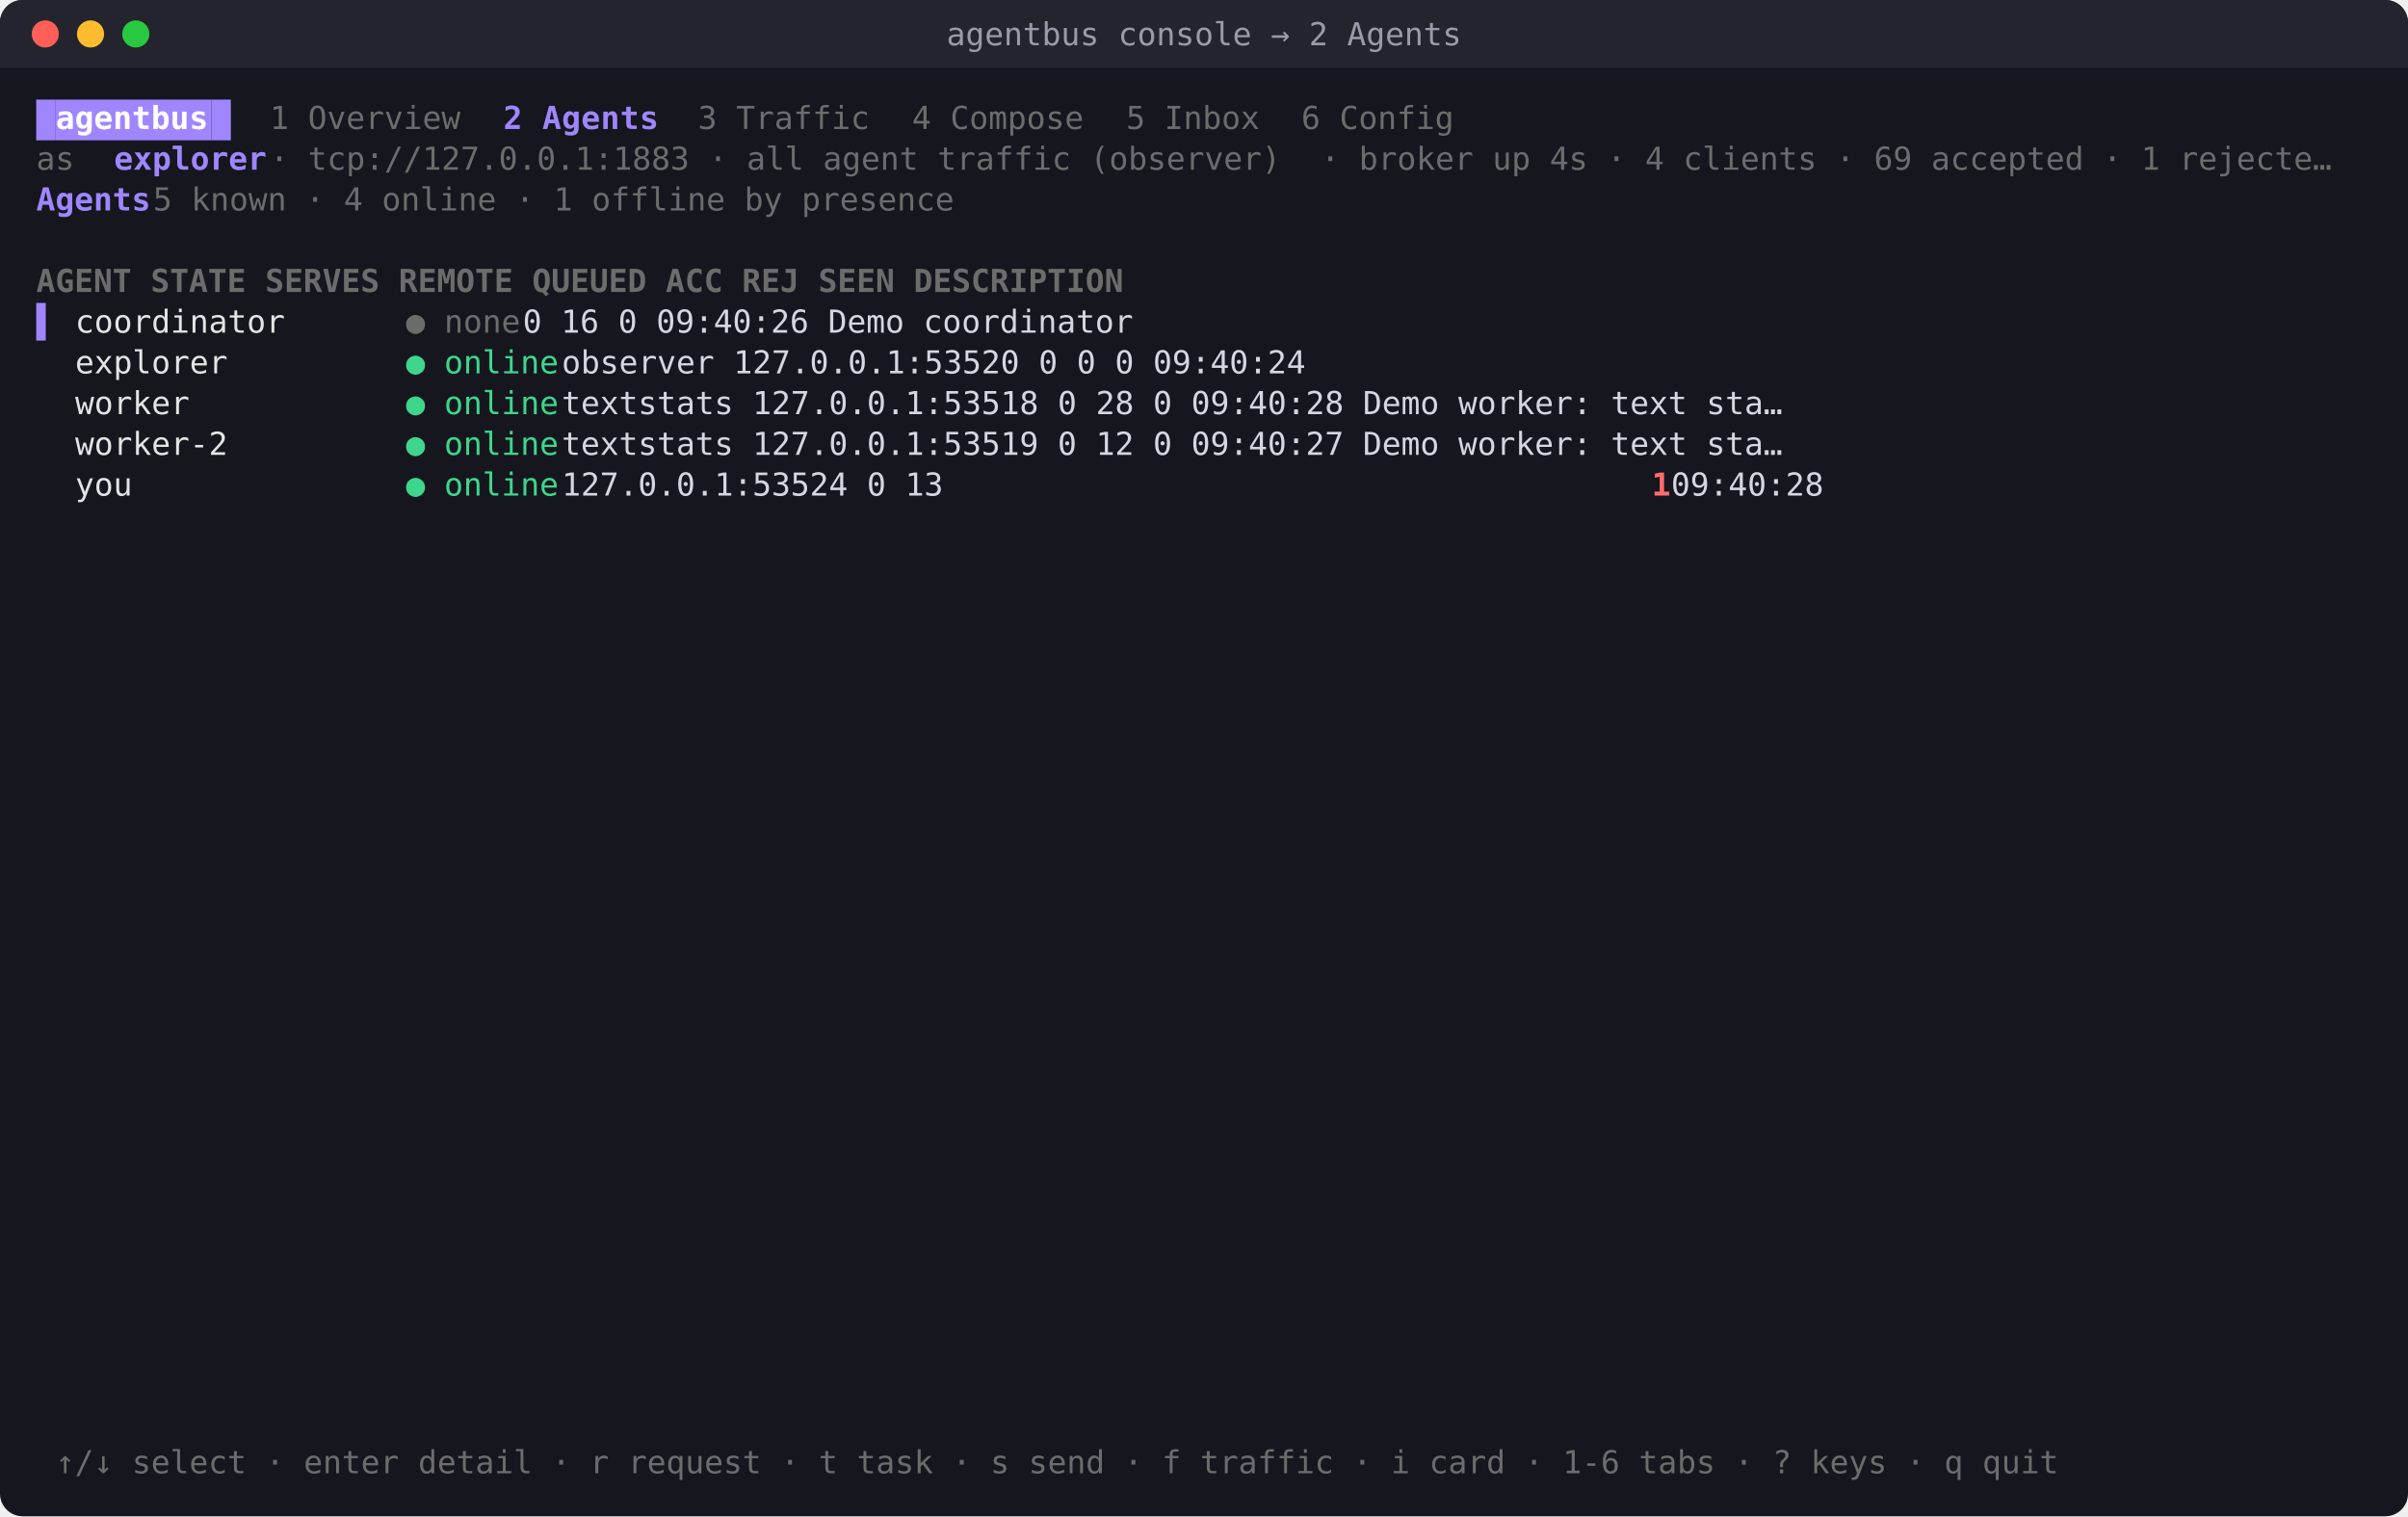
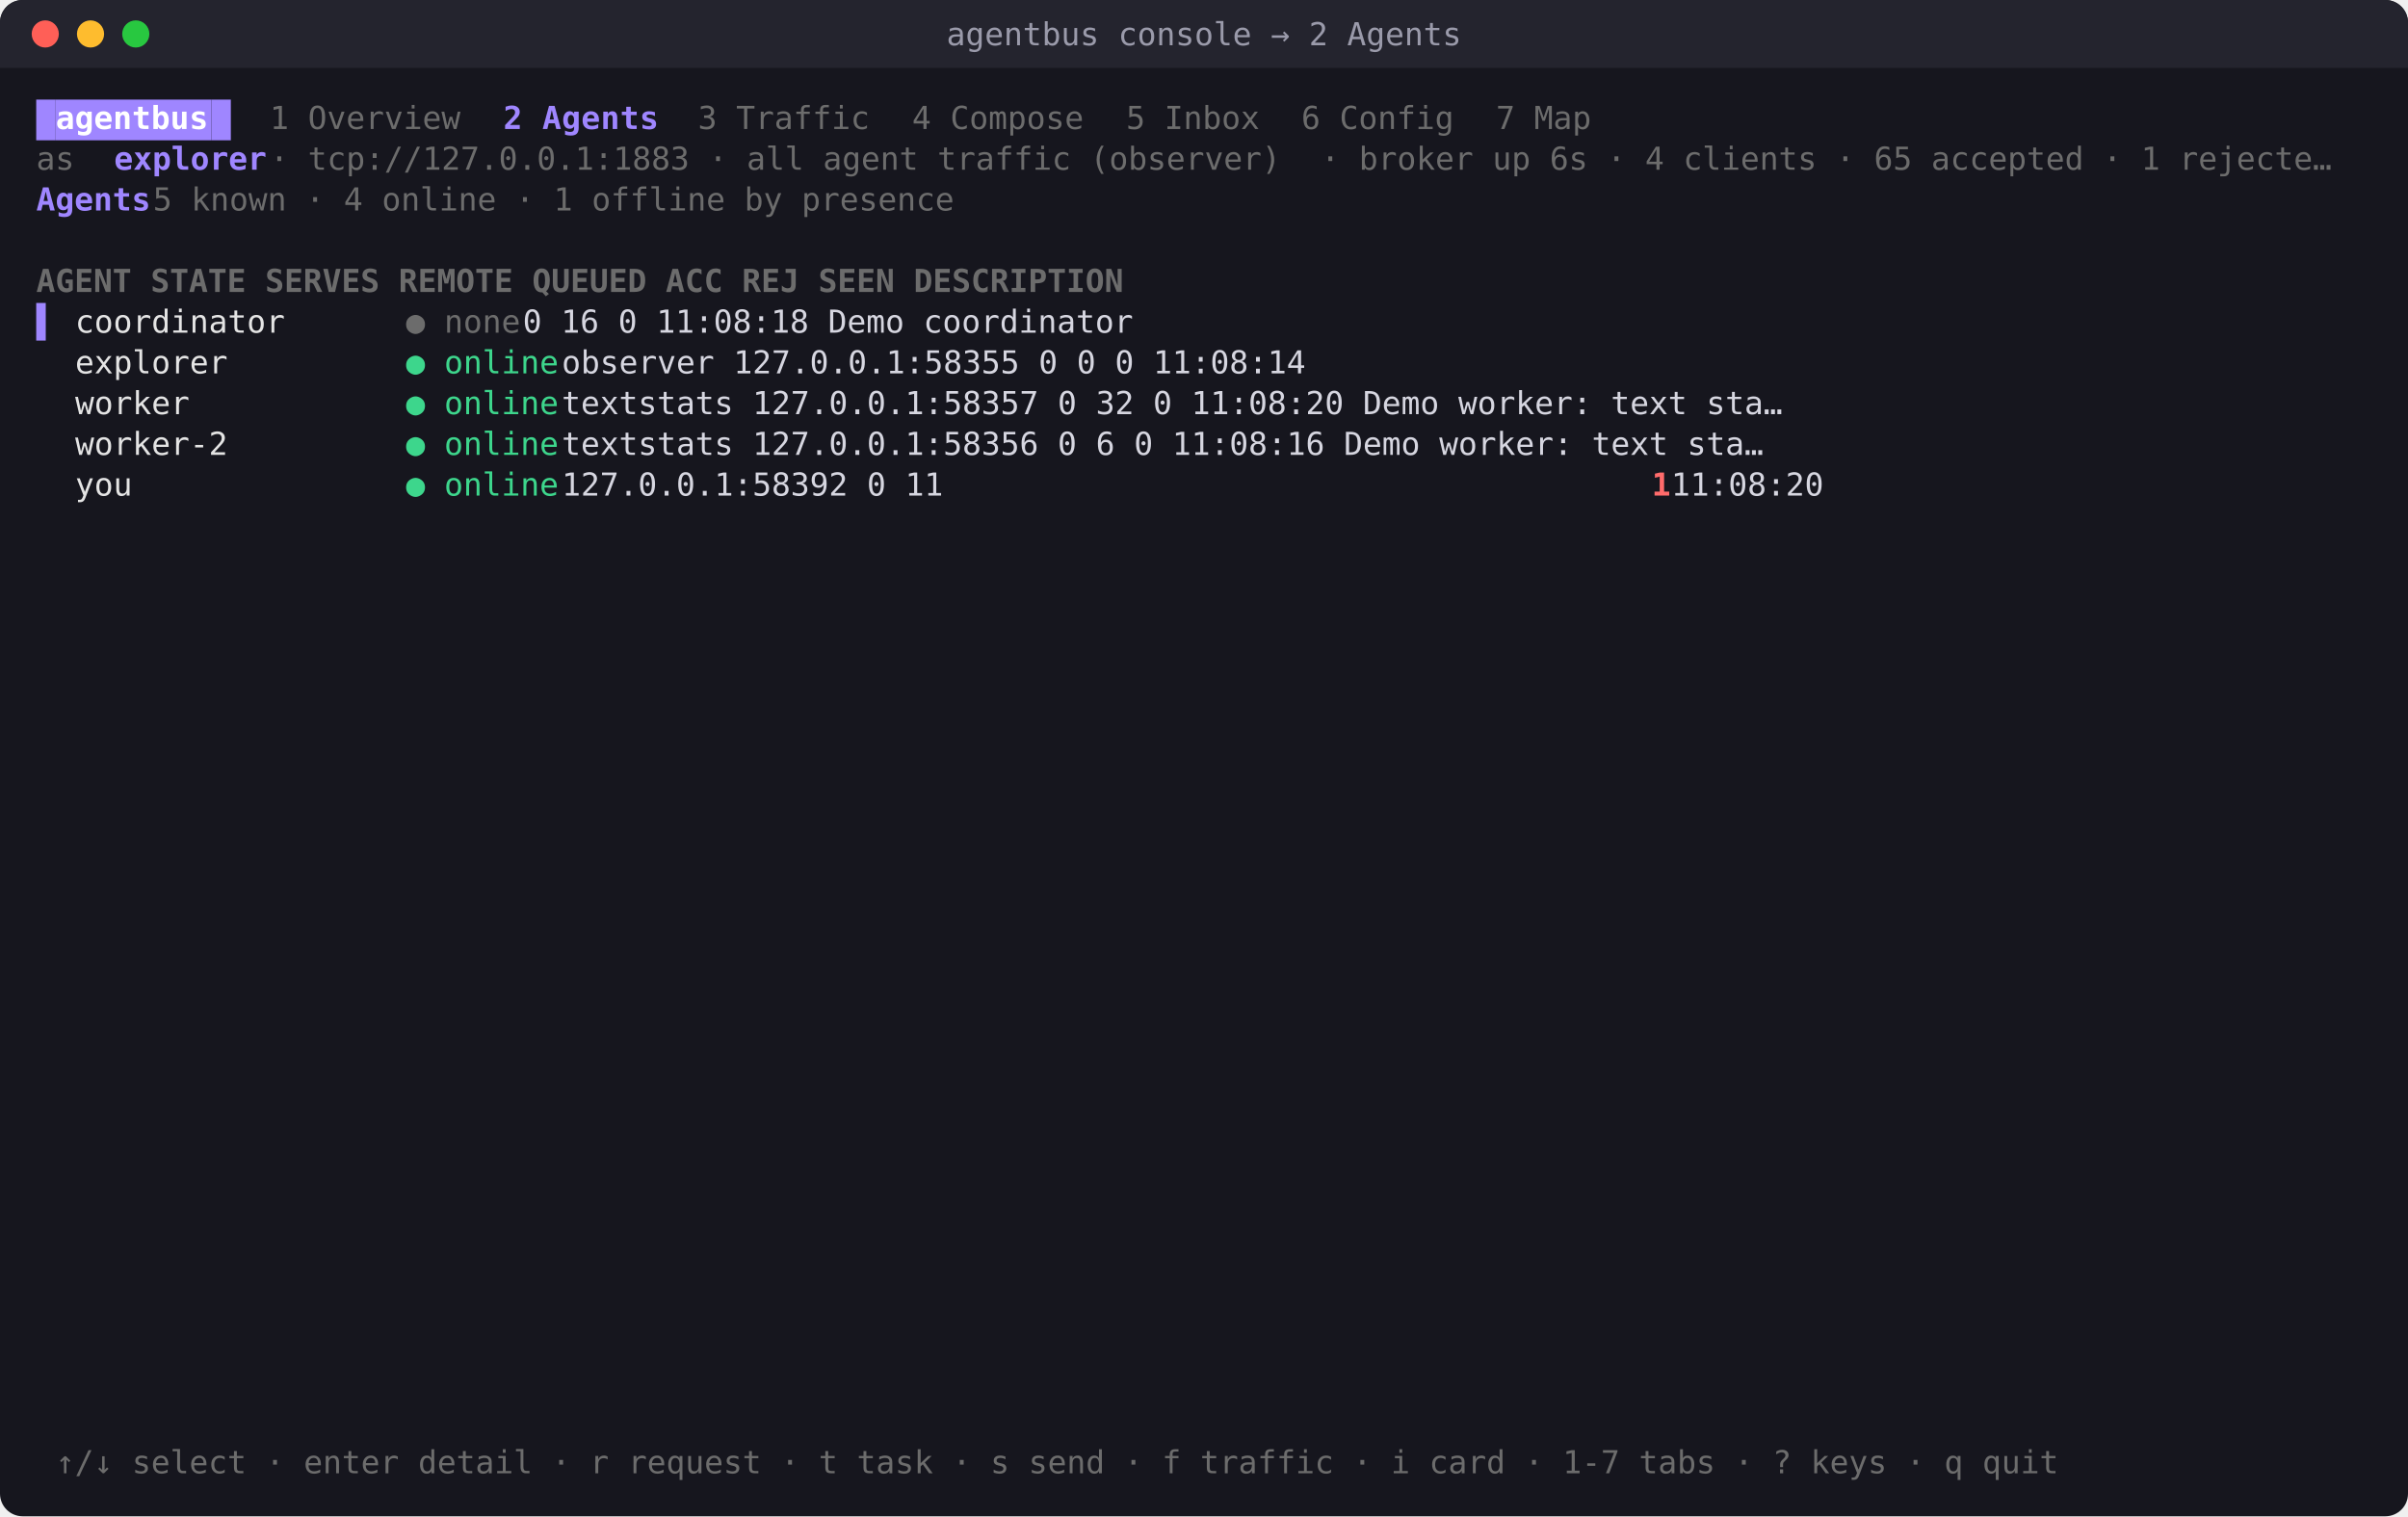
<svg xmlns="http://www.w3.org/2000/svg" width="1064" height="670" viewBox="0 0 1064 670">
  <style>text{font-family:"SF Mono",Menlo,Monaco,Consolas,"DejaVu Sans Mono",monospace;font-size:14px;white-space:pre}</style>
  <rect width="1064" height="670" rx="10" fill="#16161E" />
  <path d="M0 10a10 10 0 0 1 10-10h1044a10 10 0 0 1 10 10v20H0z" fill="#24242E" />
  <circle cx="20" cy="15" r="6" fill="#FF5F57" />
  <circle cx="40" cy="15" r="6" fill="#FEBC2E" />
  <circle cx="60" cy="15" r="6" fill="#28C840" />
  <text x="532" y="20" fill="#9A9AAA" text-anchor="middle">agentbus console  →  2 Agents</text>
-   <clipPath id="term-36024c5f">
+   <clipPath id="term-e56a41a9">
    <rect x="16.0" y="44" width="1032.0" height="626" />
  </clipPath>
-   <g clip-path="url(#term-36024c5f)">
+   <g clip-path="url(#term-e56a41a9)">
    <rect x="16.0" y="44.0" width="8.6" height="18" fill="#9F86FF" />
    <rect x="24.6" y="44.0" width="68.8" height="18" fill="#9F86FF" />
    <text x="24.6" y="57.0" fill="#FFFFFF" font-weight="bold" textLength="68.8" lengthAdjust="spacingAndGlyphs">agentbus</text>
    <rect x="93.4" y="44.0" width="8.6" height="18" fill="#9F86FF" />
    <text x="119.2" y="57.0" fill="#6C6C6C" textLength="86.0" lengthAdjust="spacingAndGlyphs">1 Overview</text>
    <text x="222.4" y="57.0" fill="#9F86FF" font-weight="bold" textLength="8.6" lengthAdjust="spacingAndGlyphs">2</text>
    <text x="239.6" y="57.0" fill="#9F86FF" font-weight="bold" textLength="8.6" lengthAdjust="spacingAndGlyphs">A</text>
    <text x="248.2" y="57.0" fill="#9F86FF" font-weight="bold" textLength="8.6" lengthAdjust="spacingAndGlyphs">g</text>
    <text x="256.8" y="57.0" fill="#9F86FF" font-weight="bold" textLength="8.6" lengthAdjust="spacingAndGlyphs">e</text>
    <text x="265.4" y="57.0" fill="#9F86FF" font-weight="bold" textLength="8.6" lengthAdjust="spacingAndGlyphs">n</text>
    <text x="274.0" y="57.0" fill="#9F86FF" font-weight="bold" textLength="8.6" lengthAdjust="spacingAndGlyphs">t</text>
    <text x="282.6" y="57.0" fill="#9F86FF" font-weight="bold" textLength="8.6" lengthAdjust="spacingAndGlyphs">s</text>
    <text x="308.4" y="57.0" fill="#6C6C6C" textLength="77.4" lengthAdjust="spacingAndGlyphs">3 Traffic</text>
    <text x="403.0" y="57.0" fill="#6C6C6C" textLength="77.4" lengthAdjust="spacingAndGlyphs">4 Compose</text>
    <text x="497.6" y="57.0" fill="#6C6C6C" textLength="60.2" lengthAdjust="spacingAndGlyphs">5 Inbox</text>
    <text x="575.0" y="57.0" fill="#6C6C6C" textLength="68.8" lengthAdjust="spacingAndGlyphs">6 Config</text>
+     <text x="661.0" y="57.0" fill="#6C6C6C" textLength="43.0" lengthAdjust="spacingAndGlyphs">7 Map</text>
    <text x="16.0" y="75.0" fill="#6C6C6C" textLength="34.4" lengthAdjust="spacingAndGlyphs"> as </text>
    <text x="50.4" y="75.0" fill="#9F86FF" font-weight="bold" textLength="68.8" lengthAdjust="spacingAndGlyphs">explorer</text>
    <text x="119.2" y="75.0" fill="#6C6C6C" textLength="464.4" lengthAdjust="spacingAndGlyphs"> · tcp://127.0.0.1:1883 · all agent traffic (observer)</text>
-     <text x="583.6" y="75.0" fill="#6C6C6C" textLength="464.4" lengthAdjust="spacingAndGlyphs"> · broker up 4s · 4 clients · 69 accepted · 1 rejecte…</text>
+     <text x="583.6" y="75.0" fill="#6C6C6C" textLength="464.4" lengthAdjust="spacingAndGlyphs"> · broker up 6s · 4 clients · 65 accepted · 1 rejecte…</text>
    <text x="16.0" y="93.0" fill="#9F86FF" font-weight="bold" textLength="51.6" lengthAdjust="spacingAndGlyphs">Agents</text>
    <text x="67.6" y="93.0" fill="#6C6C6C" textLength="378.4" lengthAdjust="spacingAndGlyphs">  5 known · 4 online · 1 offline by presence</text>
    <text x="16.0" y="129.0" fill="#6C6C6C" font-weight="bold" textLength="1032.0" lengthAdjust="spacingAndGlyphs">  AGENT            STATE      SERVES           REMOTE                QUEUED ACC    REJ   SEEN     DESCRIPTION           </text>
    <text x="16.0" y="147.0" fill="#9F86FF" font-weight="bold" textLength="17.2" lengthAdjust="spacingAndGlyphs">▌ </text>
    <text x="33.2" y="147.0" fill="#E4E4E4" textLength="94.6" lengthAdjust="spacingAndGlyphs">coordinator</text>
    <text x="179.4" y="147.0" fill="#6C6C6C" textLength="51.6" lengthAdjust="spacingAndGlyphs">● none</text>
-     <text x="231.0" y="147.0" fill="#D6D6E0" textLength="817.0" lengthAdjust="spacingAndGlyphs">                                            0      16     0     09:40:26 Demo coordinator      </text>
+     <text x="231.0" y="147.0" fill="#D6D6E0" textLength="817.0" lengthAdjust="spacingAndGlyphs">                                            0      16     0     11:08:18 Demo coordinator      </text>
    <text x="33.2" y="165.0" fill="#E4E4E4" textLength="68.8" lengthAdjust="spacingAndGlyphs">explorer</text>
    <text x="179.4" y="165.0" fill="#3DD68C" textLength="68.8" lengthAdjust="spacingAndGlyphs">● online</text>
-     <text x="248.2" y="165.0" fill="#D6D6E0" textLength="799.8" lengthAdjust="spacingAndGlyphs">   observer         127.0.0.1:53520       0      0      0     09:40:24                       </text>
+     <text x="248.2" y="165.0" fill="#D6D6E0" textLength="799.8" lengthAdjust="spacingAndGlyphs">   observer         127.0.0.1:58355       0      0      0     11:08:14                       </text>
    <text x="33.2" y="183.0" fill="#E4E4E4" textLength="51.6" lengthAdjust="spacingAndGlyphs">worker</text>
    <text x="179.4" y="183.0" fill="#3DD68C" textLength="68.8" lengthAdjust="spacingAndGlyphs">● online</text>
-     <text x="248.2" y="183.0" fill="#D6D6E0" textLength="799.8" lengthAdjust="spacingAndGlyphs">   textstats        127.0.0.1:53518       0      28     0     09:40:28 Demo worker: text sta…</text>
+     <text x="248.2" y="183.0" fill="#D6D6E0" textLength="799.8" lengthAdjust="spacingAndGlyphs">   textstats        127.0.0.1:58357       0      32     0     11:08:20 Demo worker: text sta…</text>
    <text x="33.2" y="201.0" fill="#E4E4E4" textLength="68.8" lengthAdjust="spacingAndGlyphs">worker-2</text>
    <text x="179.4" y="201.0" fill="#3DD68C" textLength="68.8" lengthAdjust="spacingAndGlyphs">● online</text>
-     <text x="248.2" y="201.0" fill="#D6D6E0" textLength="799.8" lengthAdjust="spacingAndGlyphs">   textstats        127.0.0.1:53519       0      12     0     09:40:27 Demo worker: text sta…</text>
+     <text x="248.2" y="201.0" fill="#D6D6E0" textLength="799.8" lengthAdjust="spacingAndGlyphs">   textstats        127.0.0.1:58356       0      6      0     11:08:16 Demo worker: text sta…</text>
    <text x="33.2" y="219.0" fill="#E4E4E4" textLength="25.8" lengthAdjust="spacingAndGlyphs">you</text>
    <text x="179.4" y="219.0" fill="#3DD68C" textLength="68.8" lengthAdjust="spacingAndGlyphs">● online</text>
-     <text x="248.2" y="219.0" fill="#D6D6E0" textLength="481.6" lengthAdjust="spacingAndGlyphs">                    127.0.0.1:53524       0      13     </text>
+     <text x="248.2" y="219.0" fill="#D6D6E0" textLength="481.6" lengthAdjust="spacingAndGlyphs">                    127.0.0.1:58392       0      11     </text>
    <text x="729.8" y="219.0" fill="#FF6B6B" font-weight="bold" textLength="8.6" lengthAdjust="spacingAndGlyphs">1</text>
-     <text x="738.4" y="219.0" fill="#D6D6E0" textLength="309.6" lengthAdjust="spacingAndGlyphs">     09:40:28                       </text>
-     <text x="24.6" y="651.0" fill="#6C6C6C" textLength="903.0" lengthAdjust="spacingAndGlyphs">↑/↓ select · enter detail · r request · t task · s send · f traffic · i card · 1-6 tabs · ? keys · q quit</text>
+     <text x="738.4" y="219.0" fill="#D6D6E0" textLength="309.6" lengthAdjust="spacingAndGlyphs">     11:08:20                       </text>
+     <text x="24.6" y="651.0" fill="#6C6C6C" textLength="903.0" lengthAdjust="spacingAndGlyphs">↑/↓ select · enter detail · r request · t task · s send · f traffic · i card · 1-7 tabs · ? keys · q quit</text>
  </g>
</svg>
